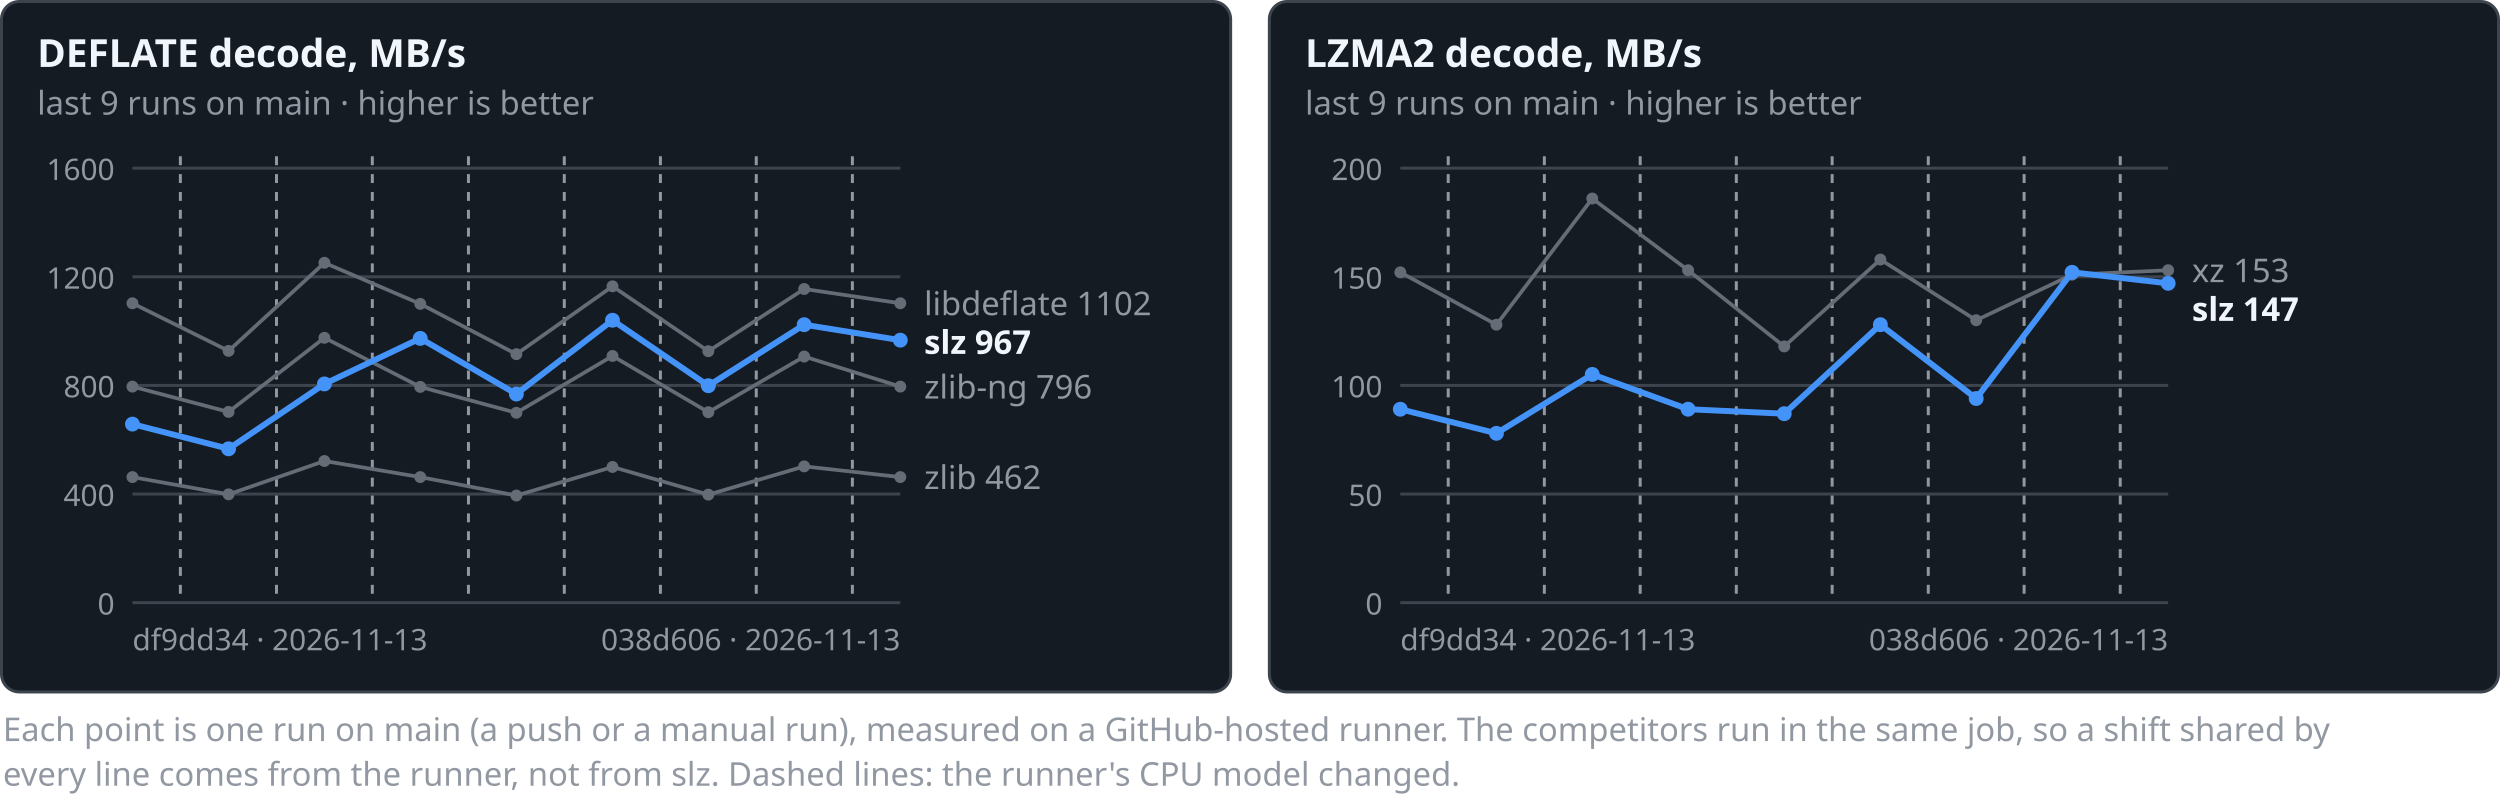
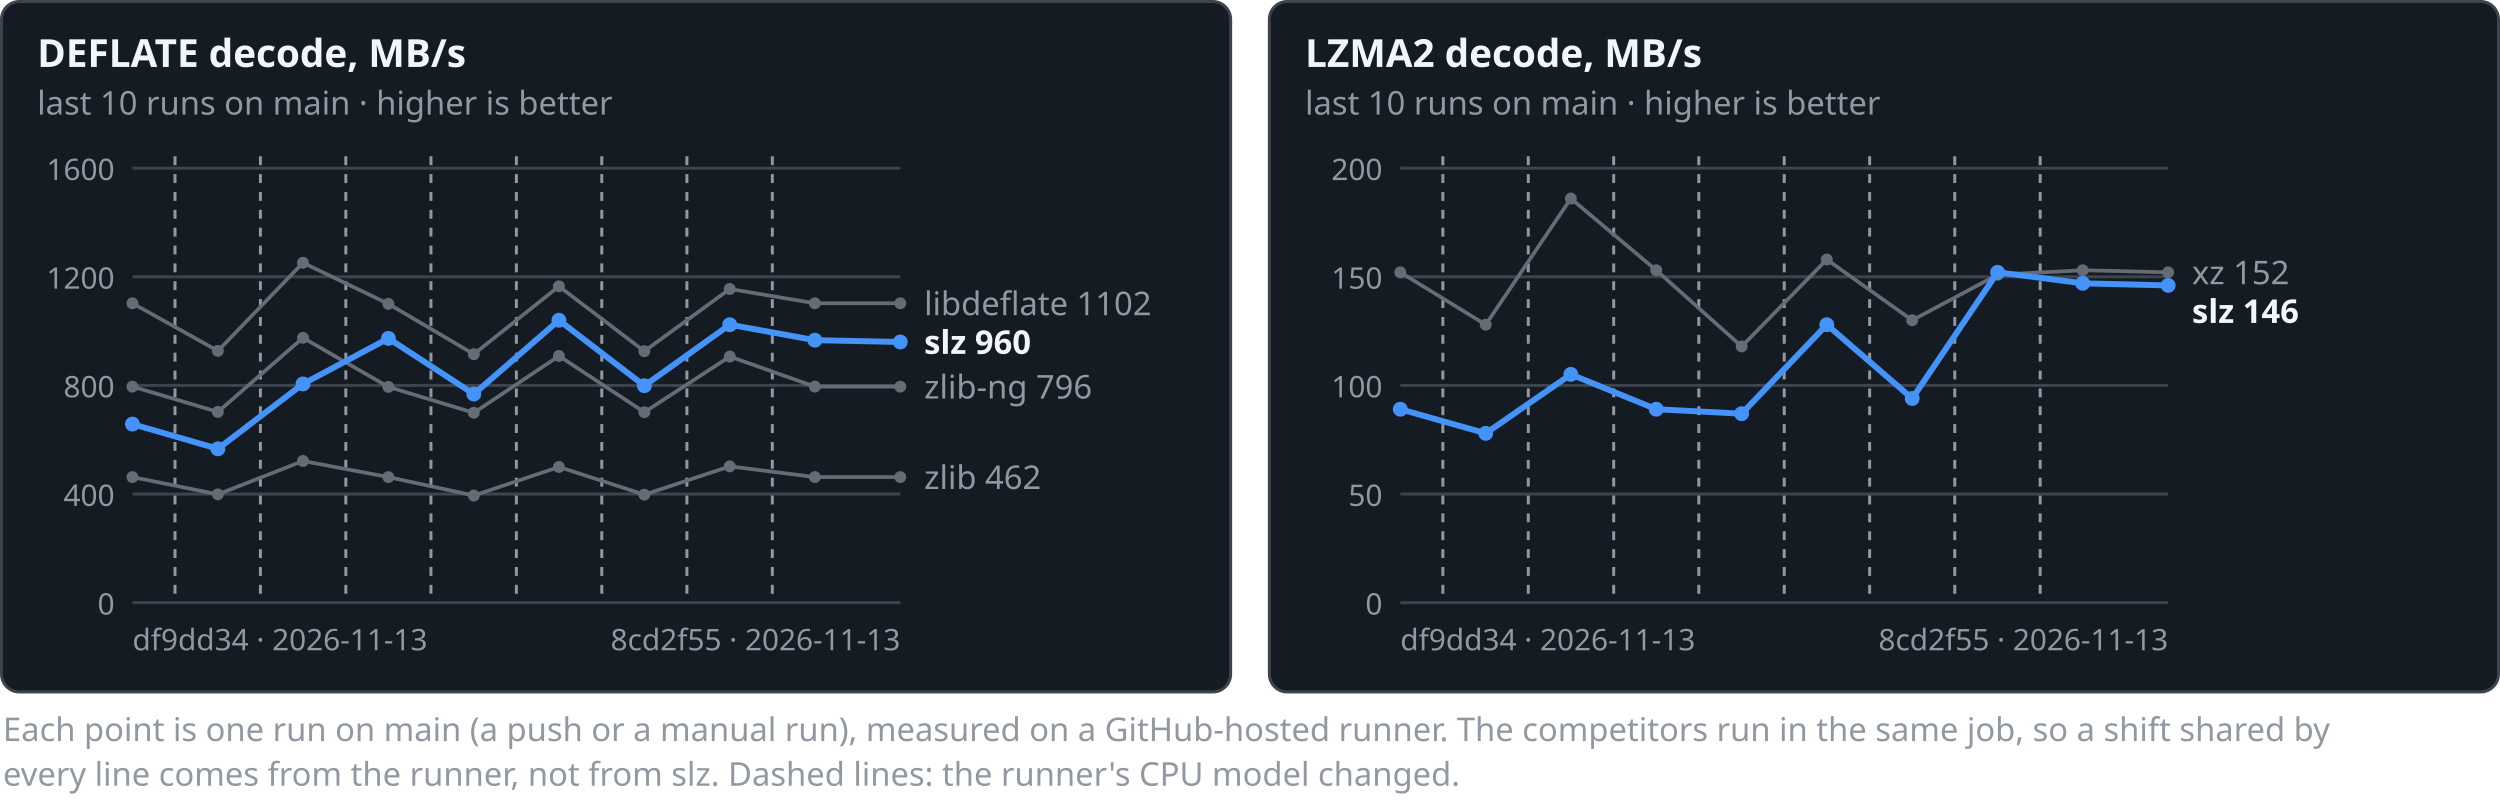
<svg xmlns="http://www.w3.org/2000/svg" width="840" height="270" viewBox="0 0 840 270" role="img" aria-labelledby="title desc">
  <style>text{font-family:-apple-system,BlinkMacSystemFont,'Segoe UI','Noto Sans',Helvetica,Arial,sans-serif;font-variant-numeric:tabular-nums}</style>
  <rect x="0.5" y="0.5" width="413.0" height="232.0" fill="#151b23" rx="6" stroke="#3d444d" />
  <text x="12.5" y="22.5" font-size="13" fill="#f0f6fc" font-weight="600">DEFLATE decode, MB/s</text>
-   <text x="12.5" y="38.5" font-size="11" fill="#9198a1">last 9 runs on main · higher is better</text>
+   <text x="12.5" y="38.5" font-size="11" fill="#9198a1">last 10 runs on main · higher is better</text>
  <line x1="44.5" y1="202.5" x2="302.5" y2="202.5" stroke="#3d444d" stroke-width="1" />
  <text x="38.5" y="206.5" font-size="10" fill="#9198a1" text-anchor="end">0</text>
  <line x1="44.5" y1="166.0" x2="302.5" y2="166.0" stroke="#3d444d" stroke-width="1" />
  <text x="38.5" y="170.0" font-size="10" fill="#9198a1" text-anchor="end">400</text>
  <line x1="44.5" y1="129.5" x2="302.5" y2="129.5" stroke="#3d444d" stroke-width="1" />
  <text x="38.5" y="133.5" font-size="10" fill="#9198a1" text-anchor="end">800</text>
  <line x1="44.5" y1="93.0" x2="302.5" y2="93.0" stroke="#3d444d" stroke-width="1" />
  <text x="38.5" y="97.0" font-size="10" fill="#9198a1" text-anchor="end">1200</text>
  <line x1="44.5" y1="56.5" x2="302.5" y2="56.5" stroke="#3d444d" stroke-width="1" />
  <text x="38.5" y="60.5" font-size="10" fill="#9198a1" text-anchor="end">1600</text>
-   <line x1="60.6" y1="52.5" x2="60.6" y2="202.5" stroke="#9198a1" stroke-width="1" stroke-dasharray="3 3" />
-   <line x1="92.9" y1="52.5" x2="92.9" y2="202.5" stroke="#9198a1" stroke-width="1" stroke-dasharray="3 3" />
-   <line x1="125.1" y1="52.5" x2="125.1" y2="202.5" stroke="#9198a1" stroke-width="1" stroke-dasharray="3 3" />
-   <line x1="157.4" y1="52.5" x2="157.4" y2="202.5" stroke="#9198a1" stroke-width="1" stroke-dasharray="3 3" />
-   <line x1="189.6" y1="52.5" x2="189.6" y2="202.5" stroke="#9198a1" stroke-width="1" stroke-dasharray="3 3" />
-   <line x1="221.9" y1="52.5" x2="221.9" y2="202.5" stroke="#9198a1" stroke-width="1" stroke-dasharray="3 3" />
-   <line x1="254.1" y1="52.5" x2="254.1" y2="202.5" stroke="#9198a1" stroke-width="1" stroke-dasharray="3 3" />
-   <line x1="286.4" y1="52.5" x2="286.4" y2="202.5" stroke="#9198a1" stroke-width="1" stroke-dasharray="3 3" />
-   <polyline points="44.5,101.9 76.8,117.9 109.0,88.3 141.2,102.1 173.5,119.0 205.8,96.2 238.0,118.0 270.2,97.1 302.5,101.9" fill="none" stroke="#656c76" stroke-width="1.25" stroke-linejoin="round" stroke-linecap="round" />
+   <line x1="58.8" y1="52.5" x2="58.8" y2="202.5" stroke="#9198a1" stroke-width="1" stroke-dasharray="3 3" />
+   <line x1="87.5" y1="52.5" x2="87.5" y2="202.5" stroke="#9198a1" stroke-width="1" stroke-dasharray="3 3" />
+   <line x1="116.2" y1="52.5" x2="116.2" y2="202.5" stroke="#9198a1" stroke-width="1" stroke-dasharray="3 3" />
+   <line x1="144.8" y1="52.5" x2="144.8" y2="202.5" stroke="#9198a1" stroke-width="1" stroke-dasharray="3 3" />
+   <line x1="173.5" y1="52.5" x2="173.5" y2="202.5" stroke="#9198a1" stroke-width="1" stroke-dasharray="3 3" />
+   <line x1="202.2" y1="52.5" x2="202.2" y2="202.5" stroke="#9198a1" stroke-width="1" stroke-dasharray="3 3" />
+   <line x1="230.8" y1="52.5" x2="230.8" y2="202.5" stroke="#9198a1" stroke-width="1" stroke-dasharray="3 3" />
+   <line x1="259.5" y1="52.5" x2="259.5" y2="202.5" stroke="#9198a1" stroke-width="1" stroke-dasharray="3 3" />
+   <polyline points="44.5,101.9 73.2,117.9 101.8,88.3 130.5,102.1 159.2,119.0 187.8,96.2 216.5,118.0 245.2,97.1 273.8,101.9 302.5,101.9" fill="none" stroke="#656c76" stroke-width="1.25" stroke-linejoin="round" stroke-linecap="round" />
  <circle cx="44.5" cy="101.9" r="2" fill="#656c76" />
-   <circle cx="76.8" cy="117.9" r="2" fill="#656c76" />
-   <circle cx="109.0" cy="88.3" r="2" fill="#656c76" />
-   <circle cx="141.2" cy="102.1" r="2" fill="#656c76" />
-   <circle cx="173.5" cy="119.0" r="2" fill="#656c76" />
-   <circle cx="205.8" cy="96.2" r="2" fill="#656c76" />
-   <circle cx="238.0" cy="118.0" r="2" fill="#656c76" />
-   <circle cx="270.2" cy="97.1" r="2" fill="#656c76" />
+   <circle cx="73.2" cy="117.9" r="2" fill="#656c76" />
+   <circle cx="101.8" cy="88.3" r="2" fill="#656c76" />
+   <circle cx="130.5" cy="102.1" r="2" fill="#656c76" />
+   <circle cx="159.2" cy="119.0" r="2" fill="#656c76" />
+   <circle cx="187.8" cy="96.2" r="2" fill="#656c76" />
+   <circle cx="216.5" cy="118.0" r="2" fill="#656c76" />
+   <circle cx="245.2" cy="97.1" r="2" fill="#656c76" />
+   <circle cx="273.8" cy="101.9" r="2" fill="#656c76" />
  <circle cx="302.5" cy="101.9" r="2" fill="#656c76" />
-   <polyline points="44.5,129.9 76.8,138.4 109.0,113.5 141.2,130.0 173.5,138.7 205.8,119.6 238.0,138.5 270.2,119.8 302.5,129.9" fill="none" stroke="#656c76" stroke-width="1.25" stroke-linejoin="round" stroke-linecap="round" />
+   <polyline points="44.5,129.9 73.2,138.4 101.8,113.5 130.5,130.0 159.2,138.7 187.8,119.6 216.5,138.5 245.2,119.8 273.8,129.9 302.5,129.9" fill="none" stroke="#656c76" stroke-width="1.25" stroke-linejoin="round" stroke-linecap="round" />
  <circle cx="44.5" cy="129.9" r="2" fill="#656c76" />
-   <circle cx="76.8" cy="138.4" r="2" fill="#656c76" />
-   <circle cx="109.0" cy="113.5" r="2" fill="#656c76" />
-   <circle cx="141.2" cy="130.0" r="2" fill="#656c76" />
-   <circle cx="173.5" cy="138.7" r="2" fill="#656c76" />
-   <circle cx="205.8" cy="119.6" r="2" fill="#656c76" />
-   <circle cx="238.0" cy="138.5" r="2" fill="#656c76" />
-   <circle cx="270.2" cy="119.8" r="2" fill="#656c76" />
+   <circle cx="73.2" cy="138.4" r="2" fill="#656c76" />
+   <circle cx="101.8" cy="113.5" r="2" fill="#656c76" />
+   <circle cx="130.5" cy="130.0" r="2" fill="#656c76" />
+   <circle cx="159.2" cy="138.7" r="2" fill="#656c76" />
+   <circle cx="187.8" cy="119.6" r="2" fill="#656c76" />
+   <circle cx="216.5" cy="138.5" r="2" fill="#656c76" />
+   <circle cx="245.2" cy="119.8" r="2" fill="#656c76" />
+   <circle cx="273.8" cy="129.9" r="2" fill="#656c76" />
  <circle cx="302.5" cy="129.9" r="2" fill="#656c76" />
-   <polyline points="44.5,160.3 76.8,166.1 109.0,154.9 141.2,160.3 173.5,166.5 205.8,156.9 238.0,166.2 270.2,156.7 302.5,160.3" fill="none" stroke="#656c76" stroke-width="1.25" stroke-linejoin="round" stroke-linecap="round" />
+   <polyline points="44.5,160.3 73.2,166.1 101.8,154.9 130.5,160.3 159.2,166.5 187.8,156.9 216.5,166.2 245.2,156.7 273.8,160.3 302.5,160.3" fill="none" stroke="#656c76" stroke-width="1.25" stroke-linejoin="round" stroke-linecap="round" />
  <circle cx="44.5" cy="160.3" r="2" fill="#656c76" />
-   <circle cx="76.8" cy="166.1" r="2" fill="#656c76" />
-   <circle cx="109.0" cy="154.9" r="2" fill="#656c76" />
-   <circle cx="141.2" cy="160.3" r="2" fill="#656c76" />
-   <circle cx="173.5" cy="166.5" r="2" fill="#656c76" />
-   <circle cx="205.8" cy="156.9" r="2" fill="#656c76" />
-   <circle cx="238.0" cy="166.2" r="2" fill="#656c76" />
-   <circle cx="270.2" cy="156.7" r="2" fill="#656c76" />
+   <circle cx="73.2" cy="166.1" r="2" fill="#656c76" />
+   <circle cx="101.8" cy="154.9" r="2" fill="#656c76" />
+   <circle cx="130.5" cy="160.3" r="2" fill="#656c76" />
+   <circle cx="159.2" cy="166.5" r="2" fill="#656c76" />
+   <circle cx="187.8" cy="156.9" r="2" fill="#656c76" />
+   <circle cx="216.5" cy="166.2" r="2" fill="#656c76" />
+   <circle cx="245.2" cy="156.7" r="2" fill="#656c76" />
+   <circle cx="273.8" cy="160.3" r="2" fill="#656c76" />
  <circle cx="302.5" cy="160.3" r="2" fill="#656c76" />
-   <polyline points="44.5,142.5 76.8,150.8 109.0,129.0 141.2,113.7 173.5,132.4 205.8,107.6 238.0,129.6 270.2,109.1 302.5,114.3" fill="none" stroke="#4493f8" stroke-width="2" stroke-linejoin="round" stroke-linecap="round" />
+   <polyline points="44.5,142.5 73.2,150.8 101.8,129.0 130.5,113.7 159.2,132.4 187.8,107.6 216.5,129.6 245.2,109.1 273.8,114.3 302.5,114.9" fill="none" stroke="#4493f8" stroke-width="2" stroke-linejoin="round" stroke-linecap="round" />
  <circle cx="44.5" cy="142.5" r="2.5" fill="#4493f8" />
-   <circle cx="76.8" cy="150.8" r="2.5" fill="#4493f8" />
-   <circle cx="109.0" cy="129.0" r="2.5" fill="#4493f8" />
-   <circle cx="141.2" cy="113.7" r="2.5" fill="#4493f8" />
-   <circle cx="173.5" cy="132.4" r="2.5" fill="#4493f8" />
-   <circle cx="205.8" cy="107.6" r="2.5" fill="#4493f8" />
-   <circle cx="238.0" cy="129.6" r="2.5" fill="#4493f8" />
-   <circle cx="270.2" cy="109.1" r="2.5" fill="#4493f8" />
-   <circle cx="302.5" cy="114.3" r="2.5" fill="#4493f8" />
+   <circle cx="73.2" cy="150.8" r="2.5" fill="#4493f8" />
+   <circle cx="101.8" cy="129.0" r="2.5" fill="#4493f8" />
+   <circle cx="130.5" cy="113.7" r="2.5" fill="#4493f8" />
+   <circle cx="159.2" cy="132.4" r="2.5" fill="#4493f8" />
+   <circle cx="187.8" cy="107.6" r="2.5" fill="#4493f8" />
+   <circle cx="216.5" cy="129.6" r="2.5" fill="#4493f8" />
+   <circle cx="245.2" cy="109.1" r="2.5" fill="#4493f8" />
+   <circle cx="273.8" cy="114.3" r="2.5" fill="#4493f8" />
+   <circle cx="302.5" cy="114.9" r="2.5" fill="#4493f8" />
  <text x="310.5" y="105.9" font-size="11" fill="#9198a1">libdeflate 1102</text>
-   <text x="310.5" y="118.9" font-size="11" fill="#f0f6fc" font-weight="600">slz 967</text>
+   <text x="310.5" y="118.9" font-size="11" fill="#f0f6fc" font-weight="600">slz 960</text>
  <text x="310.5" y="133.9" font-size="11" fill="#9198a1">zlib-ng 796</text>
  <text x="310.5" y="164.3" font-size="11" fill="#9198a1">zlib 462</text>
  <text x="44.5" y="218.5" font-size="10" fill="#9198a1">df9dd34 · 2026-11-13</text>
-   <text x="302.5" y="218.5" font-size="10" fill="#9198a1" text-anchor="end">038d606 · 2026-11-13</text>
+   <text x="302.5" y="218.5" font-size="10" fill="#9198a1" text-anchor="end">8cd2f55 · 2026-11-13</text>
  <rect x="426.5" y="0.5" width="413.0" height="232.0" fill="#151b23" rx="6" stroke="#3d444d" />
  <text x="438.5" y="22.5" font-size="13" fill="#f0f6fc" font-weight="600">LZMA2 decode, MB/s</text>
-   <text x="438.5" y="38.5" font-size="11" fill="#9198a1">last 9 runs on main · higher is better</text>
+   <text x="438.5" y="38.5" font-size="11" fill="#9198a1">last 10 runs on main · higher is better</text>
  <line x1="470.5" y1="202.5" x2="728.5" y2="202.5" stroke="#3d444d" stroke-width="1" />
  <text x="464.5" y="206.5" font-size="10" fill="#9198a1" text-anchor="end">0</text>
  <line x1="470.5" y1="166.0" x2="728.5" y2="166.0" stroke="#3d444d" stroke-width="1" />
  <text x="464.5" y="170.0" font-size="10" fill="#9198a1" text-anchor="end">50</text>
  <line x1="470.5" y1="129.5" x2="728.5" y2="129.5" stroke="#3d444d" stroke-width="1" />
  <text x="464.5" y="133.5" font-size="10" fill="#9198a1" text-anchor="end">100</text>
  <line x1="470.5" y1="93.0" x2="728.5" y2="93.0" stroke="#3d444d" stroke-width="1" />
  <text x="464.5" y="97.0" font-size="10" fill="#9198a1" text-anchor="end">150</text>
  <line x1="470.5" y1="56.5" x2="728.5" y2="56.5" stroke="#3d444d" stroke-width="1" />
  <text x="464.5" y="60.5" font-size="10" fill="#9198a1" text-anchor="end">200</text>
-   <line x1="486.6" y1="52.5" x2="486.6" y2="202.5" stroke="#9198a1" stroke-width="1" stroke-dasharray="3 3" />
-   <line x1="518.9" y1="52.5" x2="518.9" y2="202.5" stroke="#9198a1" stroke-width="1" stroke-dasharray="3 3" />
-   <line x1="551.1" y1="52.5" x2="551.1" y2="202.5" stroke="#9198a1" stroke-width="1" stroke-dasharray="3 3" />
-   <line x1="583.4" y1="52.5" x2="583.4" y2="202.5" stroke="#9198a1" stroke-width="1" stroke-dasharray="3 3" />
-   <line x1="615.6" y1="52.5" x2="615.6" y2="202.5" stroke="#9198a1" stroke-width="1" stroke-dasharray="3 3" />
-   <line x1="647.9" y1="52.5" x2="647.9" y2="202.5" stroke="#9198a1" stroke-width="1" stroke-dasharray="3 3" />
-   <line x1="680.1" y1="52.5" x2="680.1" y2="202.5" stroke="#9198a1" stroke-width="1" stroke-dasharray="3 3" />
-   <line x1="712.4" y1="52.5" x2="712.4" y2="202.5" stroke="#9198a1" stroke-width="1" stroke-dasharray="3 3" />
-   <polyline points="470.5,91.5 502.8,109.1 535.0,66.7 567.2,90.8 599.5,116.4 631.8,87.2 664.0,107.6 696.2,92.3 728.5,90.8" fill="none" stroke="#656c76" stroke-width="1.25" stroke-linejoin="round" stroke-linecap="round" />
+   <line x1="484.8" y1="52.5" x2="484.8" y2="202.5" stroke="#9198a1" stroke-width="1" stroke-dasharray="3 3" />
+   <line x1="513.5" y1="52.5" x2="513.5" y2="202.5" stroke="#9198a1" stroke-width="1" stroke-dasharray="3 3" />
+   <line x1="542.2" y1="52.5" x2="542.2" y2="202.5" stroke="#9198a1" stroke-width="1" stroke-dasharray="3 3" />
+   <line x1="570.8" y1="52.5" x2="570.8" y2="202.5" stroke="#9198a1" stroke-width="1" stroke-dasharray="3 3" />
+   <line x1="599.5" y1="52.5" x2="599.5" y2="202.5" stroke="#9198a1" stroke-width="1" stroke-dasharray="3 3" />
+   <line x1="628.2" y1="52.5" x2="628.2" y2="202.5" stroke="#9198a1" stroke-width="1" stroke-dasharray="3 3" />
+   <line x1="656.8" y1="52.5" x2="656.8" y2="202.5" stroke="#9198a1" stroke-width="1" stroke-dasharray="3 3" />
+   <line x1="685.5" y1="52.5" x2="685.5" y2="202.5" stroke="#9198a1" stroke-width="1" stroke-dasharray="3 3" />
+   <polyline points="470.5,91.5 499.2,109.1 527.8,66.7 556.5,90.8 585.2,116.4 613.8,87.2 642.5,107.6 671.2,92.3 699.8,90.8 728.5,91.5" fill="none" stroke="#656c76" stroke-width="1.25" stroke-linejoin="round" stroke-linecap="round" />
  <circle cx="470.5" cy="91.5" r="2" fill="#656c76" />
-   <circle cx="502.8" cy="109.1" r="2" fill="#656c76" />
-   <circle cx="535.0" cy="66.7" r="2" fill="#656c76" />
-   <circle cx="567.2" cy="90.8" r="2" fill="#656c76" />
-   <circle cx="599.5" cy="116.4" r="2" fill="#656c76" />
-   <circle cx="631.8" cy="87.2" r="2" fill="#656c76" />
-   <circle cx="664.0" cy="107.6" r="2" fill="#656c76" />
-   <circle cx="696.2" cy="92.3" r="2" fill="#656c76" />
-   <circle cx="728.5" cy="90.8" r="2" fill="#656c76" />
-   <polyline points="470.5,137.5 502.8,145.6 535.0,125.8 567.2,137.5 599.5,139.0 631.8,109.1 664.0,133.9 696.2,91.5 728.5,95.2" fill="none" stroke="#4493f8" stroke-width="2" stroke-linejoin="round" stroke-linecap="round" />
+   <circle cx="499.2" cy="109.1" r="2" fill="#656c76" />
+   <circle cx="527.8" cy="66.7" r="2" fill="#656c76" />
+   <circle cx="556.5" cy="90.8" r="2" fill="#656c76" />
+   <circle cx="585.2" cy="116.4" r="2" fill="#656c76" />
+   <circle cx="613.8" cy="87.2" r="2" fill="#656c76" />
+   <circle cx="642.5" cy="107.6" r="2" fill="#656c76" />
+   <circle cx="671.2" cy="92.3" r="2" fill="#656c76" />
+   <circle cx="699.8" cy="90.8" r="2" fill="#656c76" />
+   <circle cx="728.5" cy="91.5" r="2" fill="#656c76" />
+   <polyline points="470.5,137.5 499.2,145.6 527.8,125.8 556.5,137.5 585.2,139.0 613.8,109.1 642.5,133.9 671.2,91.5 699.8,95.2 728.5,95.9" fill="none" stroke="#4493f8" stroke-width="2" stroke-linejoin="round" stroke-linecap="round" />
  <circle cx="470.5" cy="137.5" r="2.5" fill="#4493f8" />
-   <circle cx="502.8" cy="145.6" r="2.5" fill="#4493f8" />
-   <circle cx="535.0" cy="125.8" r="2.5" fill="#4493f8" />
-   <circle cx="567.2" cy="137.5" r="2.5" fill="#4493f8" />
-   <circle cx="599.5" cy="139.0" r="2.5" fill="#4493f8" />
-   <circle cx="631.8" cy="109.1" r="2.5" fill="#4493f8" />
-   <circle cx="664.0" cy="133.9" r="2.5" fill="#4493f8" />
-   <circle cx="696.2" cy="91.5" r="2.5" fill="#4493f8" />
-   <circle cx="728.5" cy="95.2" r="2.5" fill="#4493f8" />
-   <text x="736.5" y="94.8" font-size="11" fill="#9198a1">xz 153</text>
-   <text x="736.5" y="107.8" font-size="11" fill="#f0f6fc" font-weight="600">slz 147</text>
+   <circle cx="499.2" cy="145.6" r="2.5" fill="#4493f8" />
+   <circle cx="527.8" cy="125.8" r="2.5" fill="#4493f8" />
+   <circle cx="556.5" cy="137.5" r="2.5" fill="#4493f8" />
+   <circle cx="585.2" cy="139.0" r="2.5" fill="#4493f8" />
+   <circle cx="613.8" cy="109.1" r="2.5" fill="#4493f8" />
+   <circle cx="642.5" cy="133.9" r="2.5" fill="#4493f8" />
+   <circle cx="671.2" cy="91.5" r="2.5" fill="#4493f8" />
+   <circle cx="699.8" cy="95.2" r="2.5" fill="#4493f8" />
+   <circle cx="728.5" cy="95.9" r="2.5" fill="#4493f8" />
+   <text x="736.5" y="95.5" font-size="11" fill="#9198a1">xz 152</text>
+   <text x="736.5" y="108.5" font-size="11" fill="#f0f6fc" font-weight="600">slz 146</text>
  <text x="470.5" y="218.5" font-size="10" fill="#9198a1">df9dd34 · 2026-11-13</text>
-   <text x="728.5" y="218.5" font-size="10" fill="#9198a1" text-anchor="end">038d606 · 2026-11-13</text>
+   <text x="728.5" y="218.5" font-size="10" fill="#9198a1" text-anchor="end">8cd2f55 · 2026-11-13</text>
  <text x="1.0" y="249.0" font-size="11" fill="#9198a1">Each point is one run on main (a push or a manual run), measured on a GitHub-hosted runner. The competitors run in the same job, so a shift shared by</text>
  <text x="1.0" y="264.0" font-size="11" fill="#9198a1">every line comes from the runner, not from slz. Dashed lines: the runner's CPU model changed.</text>
</svg>
